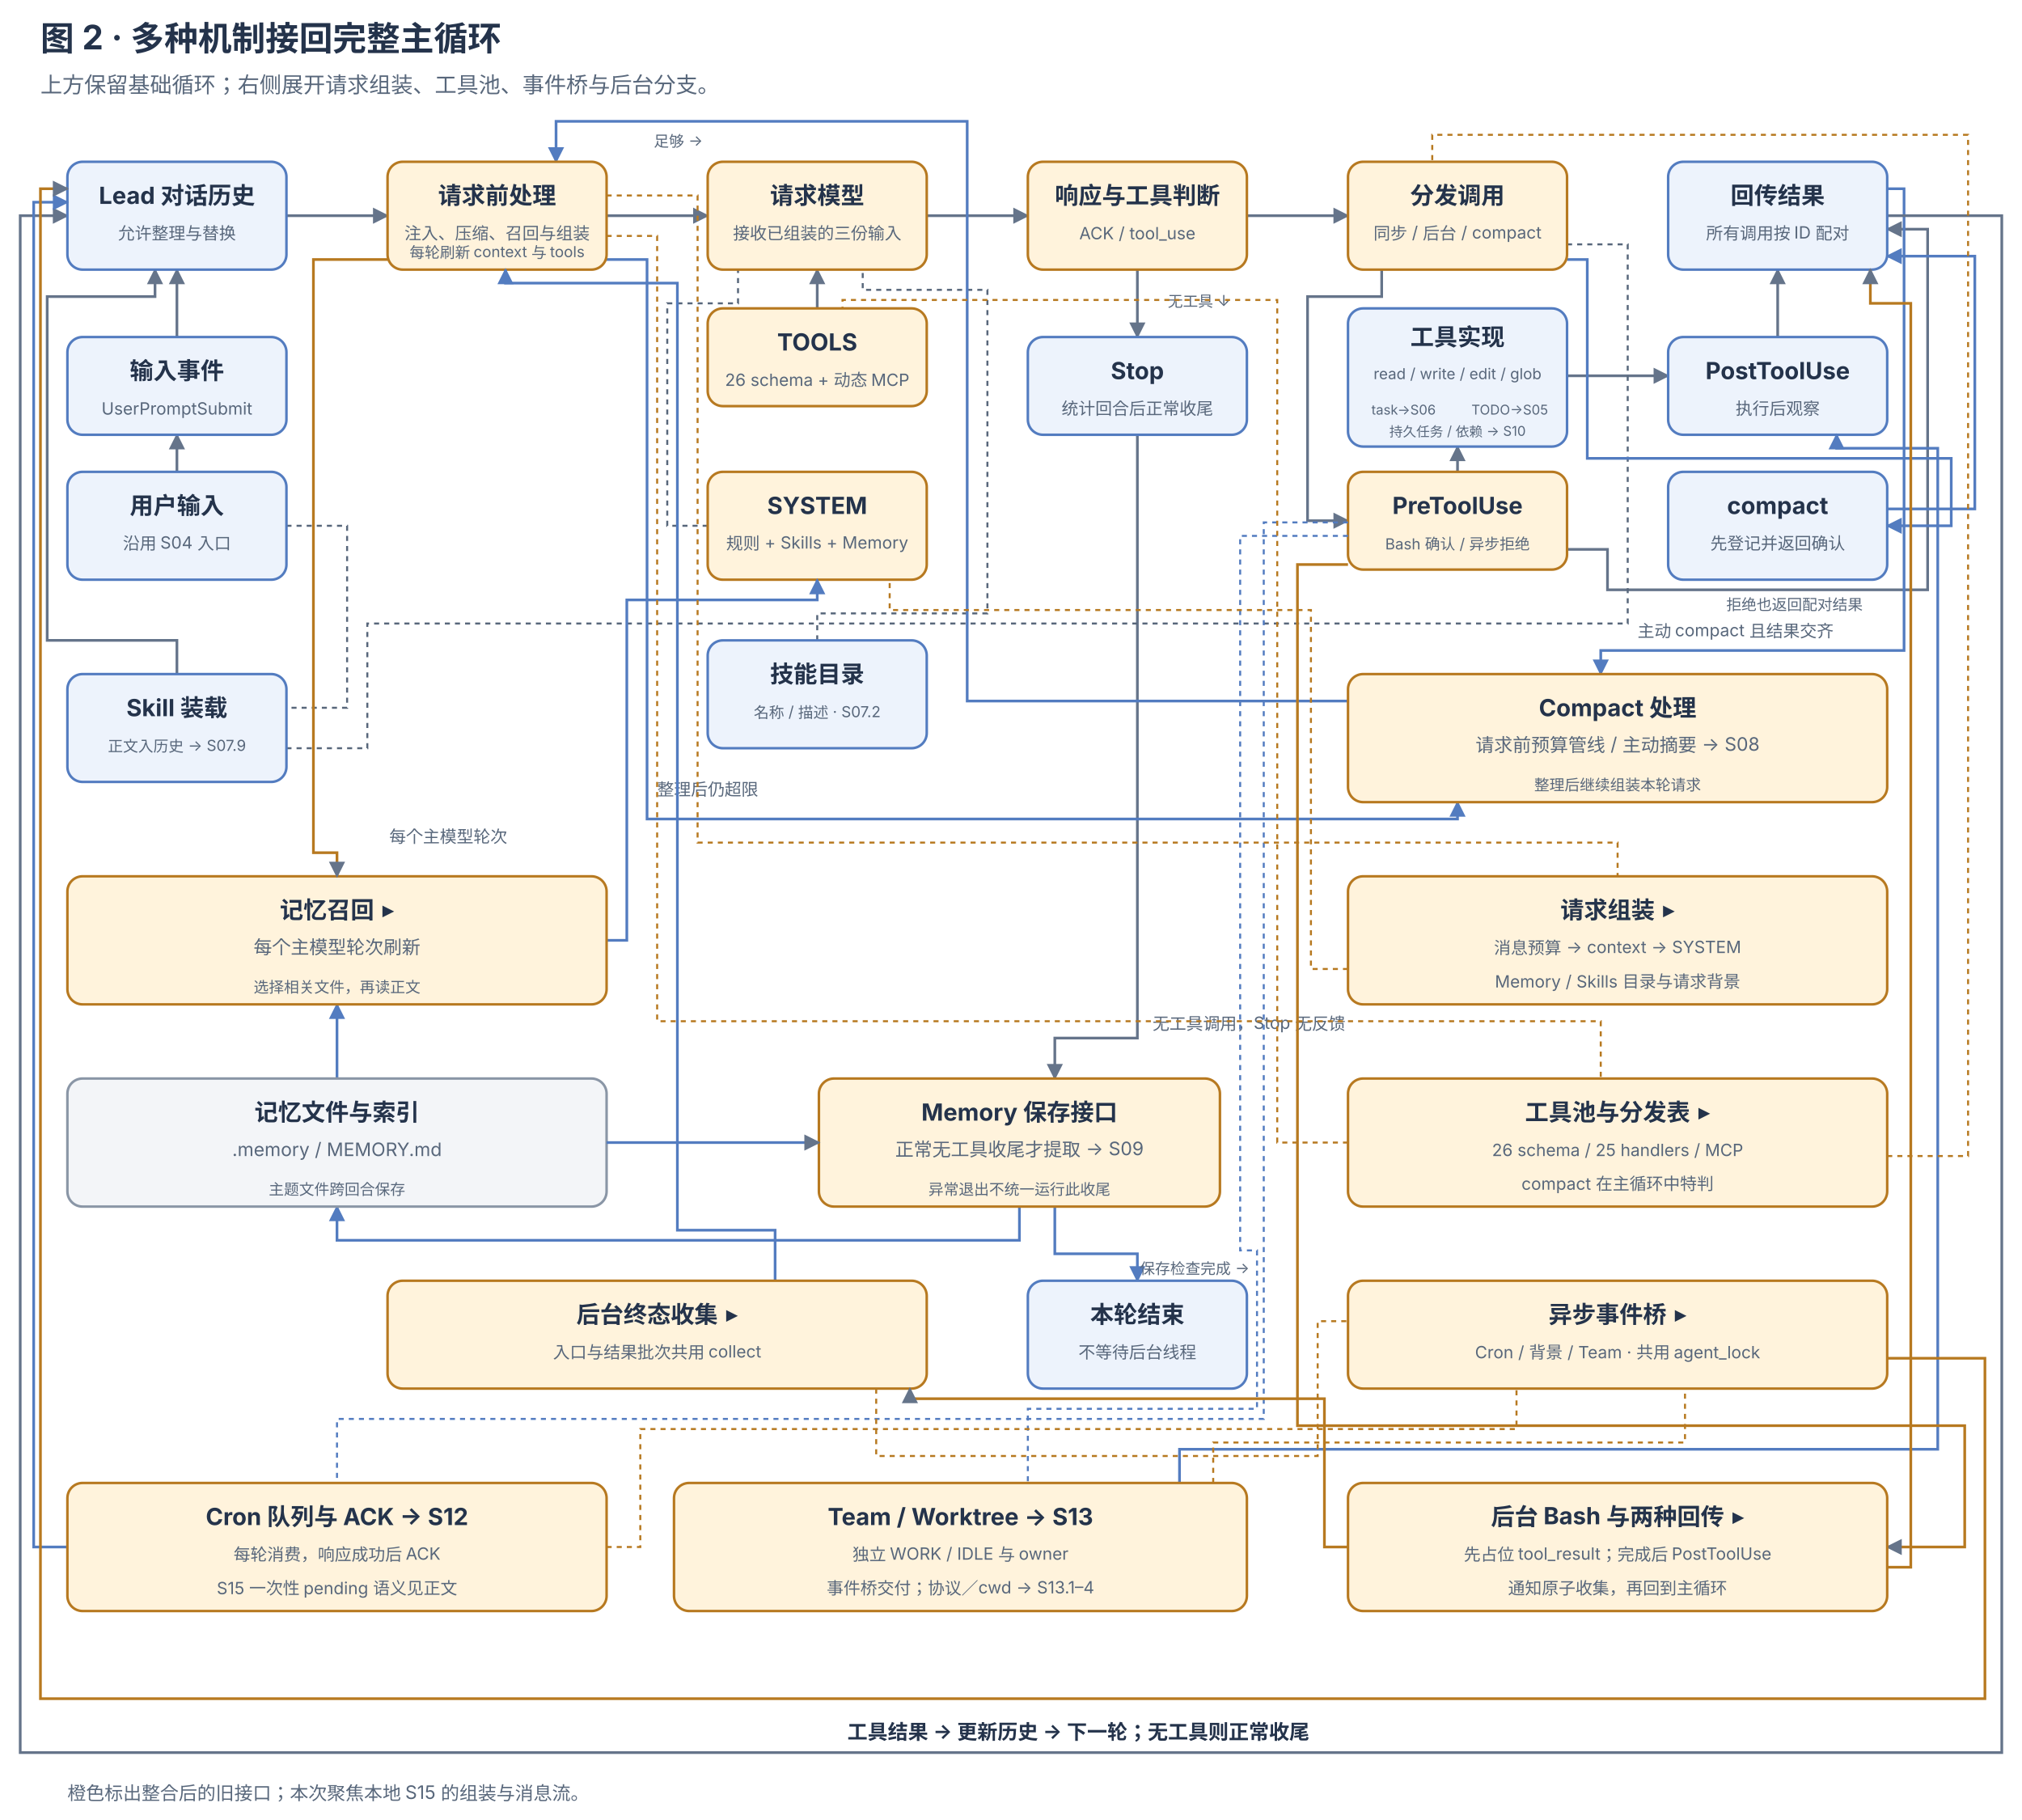
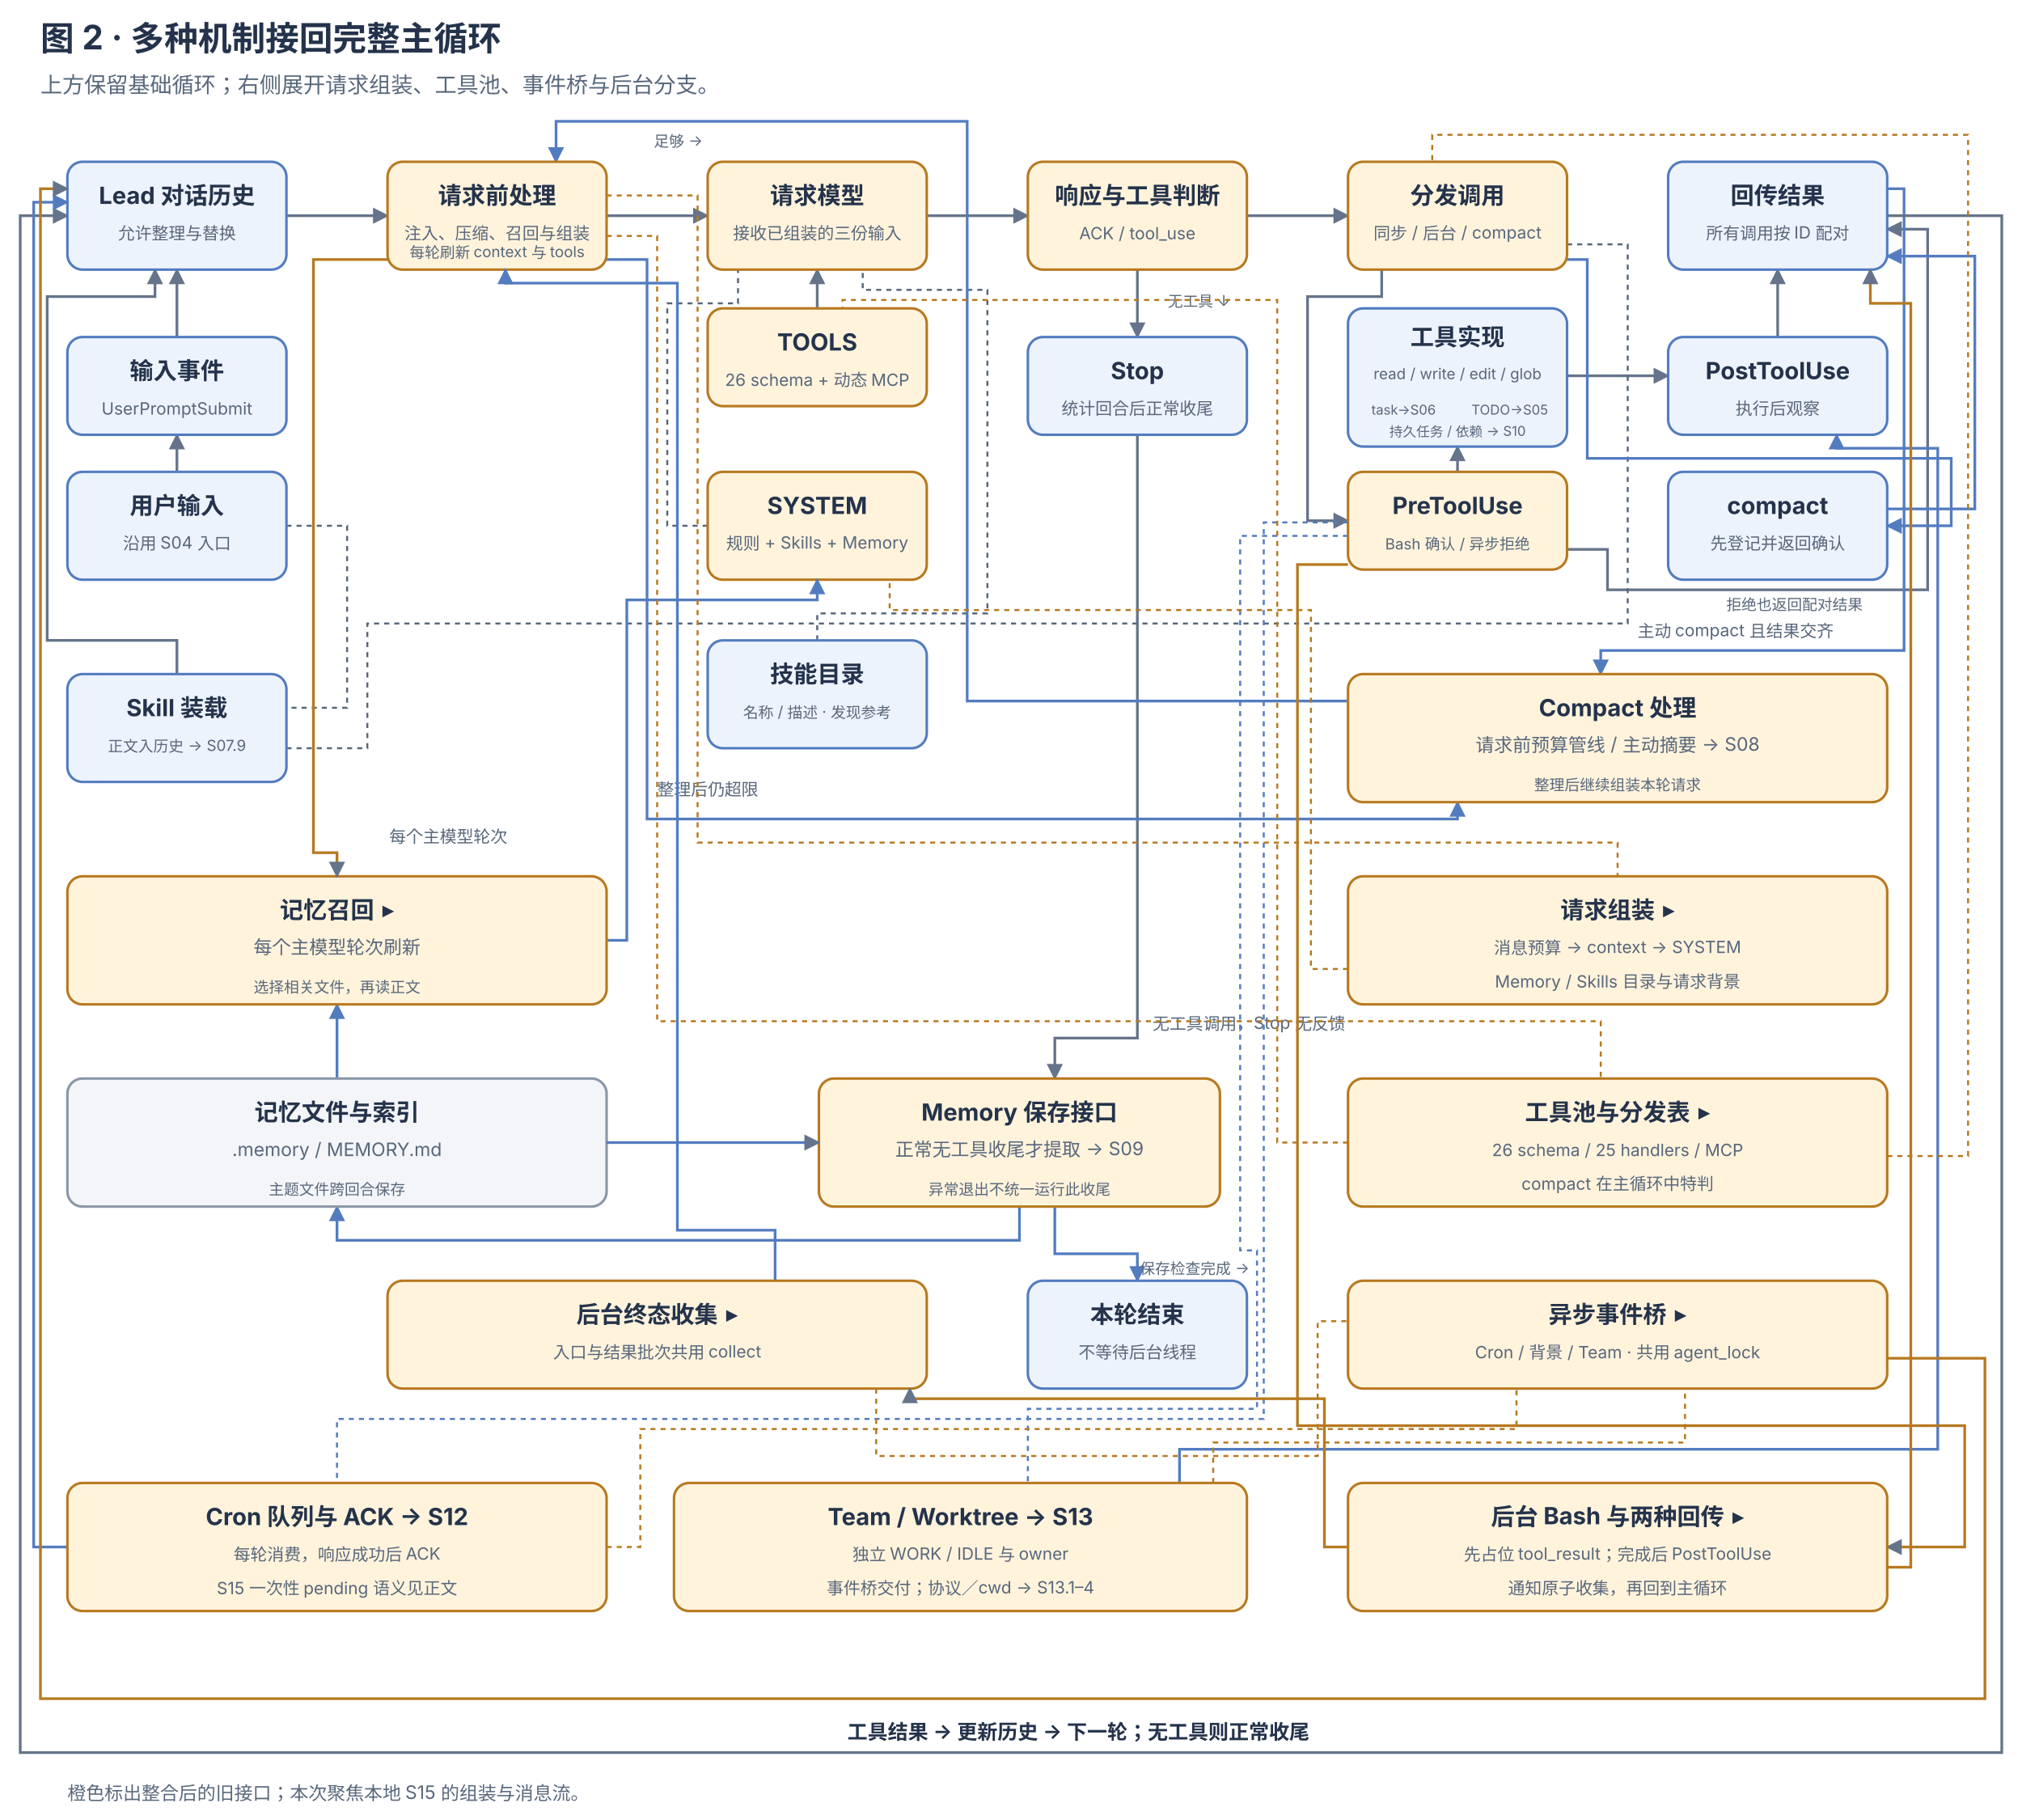
<svg xmlns="http://www.w3.org/2000/svg" viewBox="0 0 1200 1080" role="img" aria-labelledby="s15-overview-title s15-overview-desc" font-family="system-ui, -apple-system, sans-serif">
  <defs>
    <marker id="s15-overview-arrow" viewBox="0 0 10 10" refX="9" refY="5" markerWidth="6" markerHeight="6" orient="auto">
      <path d="M0 0L10 5L0 10Z" fill="var(--diagram-line, #65748a)" />
    </marker>
    <marker id="s15-overview-added-arrow" viewBox="0 0 10 10" refX="9" refY="5" markerWidth="6" markerHeight="6" orient="auto">
      <path d="M0 0L10 5L0 10Z" fill="var(--diagram-base-stroke, #537cc0)" />
    </marker>
    <marker id="s15-memory-arrow" viewBox="0 0 10 10" refX="9" refY="5" markerWidth="6" markerHeight="6" orient="auto">
      <path d="M0 0L10 5L0 10Z" fill="var(--diagram-base-stroke, #537cc0)" />
    </marker>
    <marker id="s15-task-added-arrow" viewBox="0 0 10 10" refX="9" refY="5" markerWidth="6" markerHeight="6" orient="auto">
      <path d="M0 0L10 5L0 10Z" fill="var(--diagram-base-stroke, #537cc0)" />
    </marker>
    <marker id="s15-background-arrow" viewBox="0 0 10 10" refX="9" refY="5" markerWidth="6" markerHeight="6" orient="auto">
      <path d="M0 0L10 5L0 10Z" fill="var(--diagram-base-stroke, #537cc0)" />
    </marker>
    <marker id="s15-cron-arrow" viewBox="0 0 10 10" refX="9" refY="5" markerWidth="6" markerHeight="6" orient="auto">
      <path d="M0 0L10 5L0 10Z" fill="var(--diagram-base-stroke, #537cc0)" />
    </marker>
  </defs>
  <text x="24" y="30" text-anchor="start" font-size="20" font-weight="650" fill="var(--diagram-text, #24334b)">图 2 · 多种机制接回完整主循环</text>
  <text x="24" y="55" text-anchor="start" font-size="13" fill="var(--diagram-muted, #58677b)">上方保留基础循环；右侧展开请求组装、工具池、事件桥与后台分支。</text>
  <path data-from="history" data-to="prepare" data-kind="flow" data-label="待整理的 messages" data-route="s15-01" d="M170 128H230" fill="none" stroke="var(--diagram-line, #65748a)" stroke-width="1.6" marker-end="url(#s15-overview-arrow)" />
  <path data-from="prepare" data-to="model" data-kind="flow" data-label="整理与本轮工具组装完成后请求" data-route="s15-02" d="M360 128H420" fill="none" stroke="var(--diagram-line, #65748a)" stroke-width="1.6" marker-end="url(#s15-overview-arrow)" />
  <path data-from="model" data-to="decision" data-kind="flow" data-label="模型响应" data-route="s15-03" d="M550 128H610" fill="none" stroke="var(--diagram-line, #65748a)" stroke-width="1.6" marker-end="url(#s15-overview-arrow)" />
  <path data-from="decision" data-to="handler" data-kind="flow" data-label="有工具调用" data-route="s15-04" d="M740 128H800" fill="none" stroke="var(--diagram-line, #65748a)" stroke-width="1.6" marker-end="url(#s15-overview-arrow)" />
  <path data-from="handler" data-to="pre-event" data-kind="flow" data-label="普通工具调用" data-route="s15-05" d="M820 160V176H776V309H800" fill="none" stroke="var(--diagram-line, #65748a)" stroke-width="1.6" marker-end="url(#s15-overview-arrow)" />
  <path data-from="pre-event" data-to="added-file-tools" data-kind="flow" data-label="允许执行" data-route="s15-06" d="M865 280V265" fill="none" stroke="var(--diagram-line, #65748a)" stroke-width="1.6" marker-end="url(#s15-overview-arrow)" />
  <path data-from="added-file-tools" data-to="post-event" data-kind="flow" data-label="工具执行结果" data-route="s15-07" d="M930 223H990" fill="none" stroke="var(--diagram-line, #65748a)" stroke-width="1.6" marker-end="url(#s15-overview-arrow)" />
  <path data-from="post-event" data-to="result" data-kind="flow" data-label="观察后回传" data-route="s15-08" d="M1055 200V160" fill="none" stroke="var(--diagram-line, #65748a)" stroke-width="1.6" marker-end="url(#s15-overview-arrow)" />
  <path data-from="pre-event" data-to="result" data-kind="flow" data-label="拒绝也返回配对结果" data-route="s15-09" d="M930 326H954V350H1144V136H1120" fill="none" stroke="var(--diagram-line, #65748a)" stroke-width="1.6" marker-end="url(#s15-overview-arrow)" />
  <path data-from="decision" data-to="stop-event" data-kind="flow" data-label="无工具调用" data-route="s15-10" d="M675 160V200" fill="none" stroke="var(--diagram-line, #65748a)" stroke-width="1.6" marker-end="url(#s15-overview-arrow)" />
  <path data-from="stop-event" data-to="memory-persist" data-kind="flow" data-label="无工具调用，Stop 无反馈" data-route="s15-11" d="M675 258V616H626V640" fill="none" stroke="var(--diagram-line, #65748a)" stroke-width="1.6" marker-end="url(#s15-overview-arrow)" />
  <path data-from="input" data-to="input-event" data-kind="flow" data-label="用户问题" data-route="s15-13" d="M105 280V258" fill="none" stroke="var(--diagram-line, #65748a)" stroke-width="1.6" marker-end="url(#s15-overview-arrow)" />
  <path data-from="input-event" data-to="history" data-kind="flow" data-label="输入事件完成" data-route="s15-14" d="M105 200V160" fill="none" stroke="var(--diagram-line, #65748a)" stroke-width="1.6" marker-end="url(#s15-overview-arrow)" />
  <path data-from="tools" data-to="model" data-kind="reference" data-label="可用工具定义" data-route="s15-15" d="M485 183V160" fill="none" stroke="var(--diagram-line, #65748a)" stroke-width="1.6" marker-end="url(#s15-overview-arrow)" />
  <path data-from="system" data-to="model" data-kind="reference" data-label="请求背景" data-route="s15-16" data-relation="interface" d="M420 312H396V180H438V160" fill="none" stroke="var(--diagram-muted, #58677b)" stroke-width="1.2" stroke-dasharray="3 3" />
  <path data-from="skill-catalog" data-to="model" data-kind="reference" data-label="技能名称与描述" data-route="s15-17" data-relation="interface" d="M485 380V364H586V172H512V160" fill="none" stroke="var(--diagram-muted, #58677b)" stroke-width="1.2" stroke-dasharray="3 3" />
  <path data-from="input" data-to="skill-loading" data-kind="reference" data-label="显式选择技能" data-route="s15-18" data-relation="interface" d="M170 312H206V420H170" fill="none" stroke="var(--diagram-muted, #58677b)" stroke-width="1.2" stroke-dasharray="3 3" />
  <path data-from="handler" data-to="skill-loading" data-kind="reference" data-label="按需装载技能" data-route="s15-19" data-relation="interface" d="M930 145H966V370H218V444H170" fill="none" stroke="var(--diagram-muted, #58677b)" stroke-width="1.2" stroke-dasharray="3 3" />
  <path data-from="skill-loading" data-to="history" data-kind="flow" data-label="技能正文加入历史" data-route="s15-20" d="M105 400V380H28V176H92V160" fill="none" stroke="var(--diagram-line, #65748a)" stroke-width="1.6" marker-end="url(#s15-overview-arrow)" />
  <path data-from="prepare" data-to="compact-processor" data-kind="flow" data-label="整理后仍超限" data-route="s15-21" d="M360 154H384V486H865V476" fill="none" stroke="var(--diagram-base-stroke, #537cc0)" stroke-width="1.6" marker-end="url(#s15-overview-added-arrow)" />
  <path data-from="compact-processor" data-to="prepare" data-kind="flow" data-label="整理结束回到准备阶段，继续刷新 context、SYSTEM 和工具池" data-route="s15-22" d="M800 416H574V72H330V96" fill="none" stroke="var(--diagram-base-stroke, #537cc0)" stroke-width="1.6" marker-end="url(#s15-overview-added-arrow)" />
  <path data-from="handler" data-to="compact-registration" data-kind="flow" data-label="登记 compact 调用" data-route="s15-23" d="M930 154H942V272H1158V312H1120" fill="none" stroke="var(--diagram-base-stroke, #537cc0)" stroke-width="1.6" marker-end="url(#s15-overview-added-arrow)" />
  <path data-from="compact-registration" data-to="result" data-kind="flow" data-label="返回确认结果" data-route="s15-24" d="M1120 302H1172V152H1120" fill="none" stroke="var(--diagram-base-stroke, #537cc0)" stroke-width="1.6" marker-end="url(#s15-overview-added-arrow)" />
  <path data-from="result" data-to="compact-processor" data-kind="flow" data-label="已登记 compact 且本批结果交齐" data-route="s15-25" d="M1120 112H1130V386H950V400" fill="none" stroke="var(--diagram-base-stroke, #537cc0)" stroke-width="1.6" marker-end="url(#s15-overview-added-arrow)" />
  <path data-from="result" data-to="history" data-kind="flow" data-label="追加工具结果，下一轮" data-route="s15-27" d="M1120 128H1188V1040H12V128H40" fill="none" stroke="var(--diagram-line, #65748a)" stroke-width="1.6" marker-end="url(#s15-overview-arrow)" />
  <rect data-stage="history" data-change="base" x="40" y="96" width="130" height="64" rx="9" fill="var(--diagram-base-fill, #edf3fc)" stroke="var(--diagram-base-stroke, #537cc0)" stroke-width="1.5" />
  <text x="105" y="121" text-anchor="middle" font-size="14" font-weight="650" fill="var(--diagram-text, #24334b)">Lead 对话历史</text>
  <text x="105" y="142" text-anchor="middle" font-size="10" fill="var(--diagram-muted, #58677b)">允许整理与替换</text>
  <rect data-stage="prepare" data-change="modified" x="230" y="96" width="130" height="64" rx="9" fill="var(--diagram-modified-fill, #fff3dc)" stroke="var(--diagram-modified-stroke, #b77920)" stroke-width="1.5" />
  <text x="295" y="121" text-anchor="middle" font-size="14" font-weight="650" fill="var(--diagram-text, #24334b)">请求前处理</text>
  <text x="295" y="142" text-anchor="middle" font-size="10" fill="var(--diagram-muted, #58677b)">注入、压缩、召回与组装</text>
  <text x="295" y="153" text-anchor="middle" font-size="9" fill="var(--diagram-muted, #58677b)">每轮刷新 context 与 tools</text>
  <rect data-stage="model" data-change="modified" x="420" y="96" width="130" height="64" rx="9" fill="var(--diagram-modified-fill, #fff3dc)" stroke="var(--diagram-modified-stroke, #b77920)" stroke-width="1.5" />
  <text x="485" y="121" text-anchor="middle" font-size="14" font-weight="650" fill="var(--diagram-text, #24334b)">请求模型</text>
  <text x="485" y="142" text-anchor="middle" font-size="10" fill="var(--diagram-muted, #58677b)">接收已组装的三份输入</text>
  <rect data-stage="decision" data-change="modified" x="610" y="96" width="130" height="64" rx="9" fill="var(--diagram-modified-fill, #fff3dc)" stroke="var(--diagram-modified-stroke, #b77920)" stroke-width="1.5" />
  <text x="675" y="121" text-anchor="middle" font-size="14" font-weight="650" fill="var(--diagram-text, #24334b)">响应与工具判断</text>
  <text x="675" y="142" text-anchor="middle" font-size="10" fill="var(--diagram-muted, #58677b)">ACK / tool_use</text>
  <rect data-stage="handler" data-change="modified" x="800" y="96" width="130" height="64" rx="9" fill="var(--diagram-modified-fill, #fff3dc)" stroke="var(--diagram-modified-stroke, #b77920)" stroke-width="1.5" />
  <text x="865" y="121" text-anchor="middle" font-size="14" font-weight="650" fill="var(--diagram-text, #24334b)">分发调用</text>
  <text x="865" y="142" text-anchor="middle" font-size="10" fill="var(--diagram-muted, #58677b)">同步 / 后台 / compact</text>
  <rect data-stage="result" data-change="base" x="990" y="96" width="130" height="64" rx="9" fill="var(--diagram-base-fill, #edf3fc)" stroke="var(--diagram-base-stroke, #537cc0)" stroke-width="1.5" />
  <text x="1055" y="121" text-anchor="middle" font-size="14" font-weight="650" fill="var(--diagram-text, #24334b)">回传结果</text>
  <text x="1055" y="142" text-anchor="middle" font-size="10" fill="var(--diagram-muted, #58677b)">所有调用按 ID 配对</text>
  <rect data-stage="tools" data-change="modified" x="420" y="183" width="130" height="58" rx="9" fill="var(--diagram-modified-fill, #fff3dc)" stroke="var(--diagram-modified-stroke, #b77920)" stroke-width="1.5" />
  <text x="485" y="208" text-anchor="middle" font-size="14" font-weight="650" fill="var(--diagram-text, #24334b)">TOOLS</text>
  <text x="485" y="229" text-anchor="middle" font-size="10" fill="var(--diagram-muted, #58677b)">26 schema + 动态 MCP</text>
  <a class="diagram-chapter-link" href="/projects/learn-claude-code/s09/#memory-context" aria-label="查看记忆进入 SYSTEM 的实现">
    <rect data-stage="system" data-change="modified" x="420" y="280" width="130" height="64" rx="9" fill="var(--diagram-modified-fill, #fff3dc)" stroke="var(--diagram-modified-stroke, #b77920)" stroke-width="1.5" />
    <text x="485" y="305" text-anchor="middle" font-size="14" font-weight="650" fill="var(--diagram-text, #24334b)">SYSTEM</text>
    <text x="485" y="326" text-anchor="middle" font-size="10" fill="var(--diagram-muted, #58677b)">规则 + Skills + Memory</text>
  </a>
  <rect data-stage="input" data-change="base" x="40" y="280" width="130" height="64" rx="9" fill="var(--diagram-base-fill, #edf3fc)" stroke="var(--diagram-base-stroke, #537cc0)" stroke-width="1.5" />
  <text x="105" y="305" text-anchor="middle" font-size="14" font-weight="650" fill="var(--diagram-text, #24334b)">用户输入</text>
  <text x="105" y="326" text-anchor="middle" font-size="10" fill="var(--diagram-muted, #58677b)">沿用 S04 入口</text>
  <rect data-stage="input-event" data-change="base" x="40" y="200" width="130" height="58" rx="9" fill="var(--diagram-base-fill, #edf3fc)" stroke="var(--diagram-base-stroke, #537cc0)" stroke-width="1.5" />
  <text x="105" y="225" text-anchor="middle" font-size="14" font-weight="650" fill="var(--diagram-text, #24334b)">输入事件</text>
  <text x="105" y="246" text-anchor="middle" font-size="10" fill="var(--diagram-muted, #58677b)">UserPromptSubmit</text>
  <rect data-stage="stop-event" data-change="base" x="610" y="200" width="130" height="58" rx="9" fill="var(--diagram-base-fill, #edf3fc)" stroke="var(--diagram-base-stroke, #537cc0)" stroke-width="1.5" />
  <text x="675" y="225" text-anchor="middle" font-size="14" font-weight="650" fill="var(--diagram-text, #24334b)">Stop</text>
  <text x="675" y="246" text-anchor="middle" font-size="10" fill="var(--diagram-muted, #58677b)">统计回合后正常收尾</text>
  <a data-module="dispatch" class="diagram-module-link" href="#harness-permission" aria-label="查看 S15 权限与同步分发">
    <rect data-stage="pre-event" data-change="modified" x="800" y="280" width="130" height="58" rx="9" fill="var(--diagram-modified-fill, #fff3dc)" stroke="var(--diagram-modified-stroke, #b77920)" stroke-width="1.5" />
    <text x="865" y="305" text-anchor="middle" font-size="14" font-weight="650" fill="var(--diagram-text, #24334b)">PreToolUse</text>
    <text x="865" y="326" text-anchor="middle" font-size="9" fill="var(--diagram-muted, #58677b)">Bash 确认 / 异步拒绝</text>
  </a>
  <rect data-stage="post-event" data-change="base" x="990" y="200" width="130" height="58" rx="9" fill="var(--diagram-base-fill, #edf3fc)" stroke="var(--diagram-base-stroke, #537cc0)" stroke-width="1.5" />
  <text x="1055" y="225" text-anchor="middle" font-size="14" font-weight="650" fill="var(--diagram-text, #24334b)">PostToolUse</text>
  <text x="1055" y="246" text-anchor="middle" font-size="10" fill="var(--diagram-muted, #58677b)">执行后观察</text>
  <rect data-stage="skill-catalog" data-change="base" x="420" y="380" width="130" height="64" rx="9" fill="var(--diagram-base-fill, #edf3fc)" stroke="var(--diagram-base-stroke, #537cc0)" stroke-width="1.5" />
  <text x="485" y="405" text-anchor="middle" font-size="14" font-weight="650" fill="var(--diagram-text, #24334b)">技能目录</text>
-   <a class="diagram-chapter-link" href="/projects/learn-claude-code/s07/02-discovery/" aria-label="查看技能目录 S07.2" tabindex="0">
-     <text x="485" y="426" text-anchor="middle" font-size="9" fill="var(--diagram-muted, #58677b)">名称 / 描述 · S07.2</text>
+   <a class="diagram-chapter-link" href="/projects/learn-claude-code/s07/02-discovery/" aria-label="查看技能目录 发现参考" tabindex="0">
+     <text x="485" y="426" text-anchor="middle" font-size="9" fill="var(--diagram-muted, #58677b)">名称 / 描述 · 发现参考</text>
  </a>
  <rect data-stage="skill-loading" data-change="base" x="40" y="400" width="130" height="64" rx="9" fill="var(--diagram-base-fill, #edf3fc)" stroke="var(--diagram-base-stroke, #537cc0)" stroke-width="1.5" />
  <text x="105" y="425" text-anchor="middle" font-size="14" font-weight="650" fill="var(--diagram-text, #24334b)">Skill 装载</text>
  <a class="diagram-chapter-link" href="/projects/learn-claude-code/s07/09-agent-loop/" aria-label="查看 Skills 正文交付 S07.9" tabindex="0">
    <text x="105" y="446" text-anchor="middle" font-size="9" fill="var(--diagram-muted, #58677b)">正文入历史 → S07.9</text>
  </a>
  <a class="diagram-chapter-link" href="/projects/learn-claude-code/s08/#compact-manual" aria-label="查看compact ▸的接口、局部图和代码">
    <rect data-stage="compact-registration" data-change="base" x="990" y="280" width="130" height="64" rx="9" fill="var(--diagram-base-fill, #edf3fc)" stroke="var(--diagram-base-stroke, #537cc0)" stroke-width="1.5" />
    <text x="1055" y="305" text-anchor="middle" font-size="14" font-weight="650" fill="var(--diagram-text, #24334b)">compact</text>
    <text x="1055" y="326" text-anchor="middle" font-size="10" fill="var(--diagram-muted, #58677b)">先登记并返回确认</text>
  </a>
  <rect data-stage="added-file-tools" data-change="base" x="800" y="183" width="130" height="82" rx="9" fill="var(--diagram-base-fill, #edf3fc)" stroke="var(--diagram-base-stroke, #537cc0)" stroke-width="1.5" />
  <text x="865" y="205" text-anchor="middle" font-size="14" font-weight="650" fill="var(--diagram-text, #24334b)">工具实现</text>
  <a class="diagram-chapter-link" href="/projects/learn-claude-code/s02/#file-tool-implementation" aria-label="查看 read / write / edit / glob" tabindex="0">
    <text x="865" y="225" text-anchor="middle" font-size="9" fill="var(--diagram-muted, #58677b)">read / write / edit / glob</text>
  </a>
  <a class="diagram-chapter-link" href="/projects/learn-claude-code/s06/#subagent-core" aria-label="查看 task→S06" tabindex="0">
    <text x="833" y="246" text-anchor="middle" font-size="8" fill="var(--diagram-muted, #58677b)">task→S06</text>
  </a>
  <a class="diagram-chapter-link" href="/projects/learn-claude-code/s05/#todo-tool-implementation" aria-label="查看 TODO→S05" tabindex="0">
    <text x="896" y="246" text-anchor="middle" font-size="8" fill="var(--diagram-muted, #58677b)">TODO→S05</text>
  </a>
  <a class="diagram-chapter-link" href="/projects/learn-claude-code/s10/">
    <text x="865" y="259" text-anchor="middle" font-size="8" fill="var(--diagram-muted, #58677b)">持久任务 / 依赖 → S10</text>
  </a>
  <text x="388" y="87" text-anchor="start" font-size="9" fill="var(--diagram-muted, #58677b)">足够 →</text>
  <text x="390" y="472" text-anchor="start" font-size="10" fill="var(--diagram-muted, #58677b)">整理后仍超限</text>
  <text x="1030" y="378" text-anchor="middle" font-size="10" fill="var(--diagram-muted, #58677b)">主动 compact 且结果交齐</text>
  <text x="693" y="182" text-anchor="start" font-size="9" fill="var(--diagram-muted, #58677b)">无工具 ↓</text>
  <text x="1065" y="362" text-anchor="middle" font-size="9" fill="var(--diagram-muted, #58677b)">拒绝也返回配对结果</text>
  <text x="640" y="1032" text-anchor="middle" font-size="12" font-weight="650" fill="var(--diagram-text, #24334b)">工具结果 → 更新历史 → 下一轮；无工具则正常收尾</text>
  <text x="40" y="1068" text-anchor="start" font-size="11" fill="var(--diagram-muted, #58677b)" data-baseline-label="多种机制接回同一主循环，各自生命周期仍独立。">橙色标出整合后的旧接口；本次聚焦本地 S15 的组装与消息流。</text>
  <path data-from="memory-recall" data-to="system" data-kind="flow" data-label="相关正文加入背景" data-route="s15-29" d="M360 558H372V356H485V344" fill="none" stroke="var(--diagram-base-stroke, #537cc0)" stroke-width="1.6" marker-end="url(#s15-memory-arrow)" />
  <path data-from="memory-store" data-to="memory-recall" data-kind="flow" data-label="读取磁盘中的文件与索引" data-route="s15-30" d="M200 640V596" fill="none" stroke="var(--diagram-base-stroke, #537cc0)" stroke-width="1.6" marker-end="url(#s15-memory-arrow)" />
  <path data-from="memory-persist" data-to="end" data-kind="flow" data-label="记忆保存检查结束，再退出" data-route="s15-32" d="M626 716V744H675V760" fill="none" stroke="var(--diagram-base-stroke, #537cc0)" stroke-width="1.6" marker-end="url(#s15-memory-arrow)" />
  <path data-from="memory-persist" data-to="memory-store" data-kind="flow" data-label="有长期新信息才更新记忆文件" data-route="s15-35" d="M605 716V736H200V716" fill="none" stroke="var(--diagram-base-stroke, #537cc0)" stroke-width="1.6" marker-end="url(#s15-memory-arrow)" />
  <rect data-stage="compact-processor" data-change="modified" x="800" y="400" width="320" height="76" rx="9" fill="var(--diagram-modified-fill, #fff3dc)" stroke="var(--diagram-modified-stroke, #b77920)" stroke-width="1.5" />
  <text x="960" y="425" text-anchor="middle" font-size="14" font-weight="650" fill="var(--diagram-text, #24334b)">Compact 处理</text>
  <a class="diagram-chapter-link" href="/projects/learn-claude-code/s08/">
    <text x="960" y="446" text-anchor="middle" font-size="11" fill="var(--diagram-muted, #58677b)">请求前预算管线 / 主动摘要 → S08</text>
  </a>
  <text x="960" y="469" text-anchor="middle" font-size="9" fill="var(--diagram-muted, #58677b)">整理后继续组装本轮请求</text>
  <a class="diagram-chapter-link" href="/projects/learn-claude-code/s09/#memory-recall" aria-label="查看 记忆召回 ▸">
    <rect data-stage="memory-recall" data-change="modified" x="40" y="520" width="320" height="76" rx="9" fill="var(--diagram-modified-fill, #fff3dc)" stroke="var(--diagram-modified-stroke, #b77920)" stroke-width="1.5" />
    <text x="200" y="545" text-anchor="middle" font-size="14" font-weight="650" fill="var(--diagram-text, #24334b)">记忆召回 ▸</text>
    <text x="200" y="566" text-anchor="middle" font-size="11" fill="var(--diagram-muted, #58677b)">每个主模型轮次刷新</text>
    <text x="200" y="589" text-anchor="middle" font-size="9" fill="var(--diagram-muted, #58677b)">选择相关文件，再读正文</text>
  </a>
  <rect data-stage="memory-store" x="40" y="640" width="320" height="76" rx="9" fill="var(--diagram-storage-fill, #f3f5f8)" stroke="var(--diagram-storage-stroke, #8a96a6)" stroke-width="1.5" data-change="base" />
  <text x="200" y="665" text-anchor="middle" font-size="14" font-weight="650" fill="var(--diagram-text, #24334b)">记忆文件与索引</text>
  <text x="200" y="686" text-anchor="middle" font-size="11" fill="var(--diagram-muted, #58677b)">.memory / MEMORY.md</text>
  <text x="200" y="709" text-anchor="middle" font-size="9" fill="var(--diagram-muted, #58677b)">主题文件跨回合保存</text>
  <a class="diagram-chapter-link" href="/projects/learn-claude-code/s09/#memory-extract" aria-label="查看 提取与校验 ▸">
    <rect data-stage="memory-persist" data-change="modified" x="486" y="640" width="238" height="76" rx="9" fill="var(--diagram-modified-fill, #fff3dc)" stroke="var(--diagram-modified-stroke, #b77920)" stroke-width="1.5" />
    <text x="605" y="665" text-anchor="middle" font-size="14" font-weight="650" fill="var(--diagram-text, #24334b)">Memory 保存接口</text>
    <text x="605" y="686" text-anchor="middle" font-size="11" fill="var(--diagram-muted, #58677b)">正常无工具收尾才提取 → S09</text>
    <text x="605" y="709" text-anchor="middle" font-size="9" fill="var(--diagram-muted, #58677b)">异常退出不统一运行此收尾</text>
  </a>
  <rect data-stage="end" data-change="base" x="610" y="760" width="130" height="64" rx="9" fill="var(--diagram-base-fill, #edf3fc)" stroke="var(--diagram-base-stroke, #537cc0)" stroke-width="1.5" />
  <text x="675" y="785" text-anchor="middle" font-size="14" font-weight="650" fill="var(--diagram-text, #24334b)">本轮结束</text>
  <text x="675" y="806" text-anchor="middle" font-size="10" fill="var(--diagram-muted, #58677b)">不等待后台线程</text>
  <text x="231" y="500" text-anchor="start" font-size="10" fill="var(--diagram-muted, #58677b)">每个主模型轮次</text>
  <text x="684" y="611" text-anchor="start" font-size="10" fill="var(--diagram-muted, #58677b)">无工具调用，Stop 无反馈</text>
  <text x="709" y="756" text-anchor="middle" font-size="9" fill="var(--diagram-muted, #58677b)">保存检查完成 →</text>
  <path data-route="s15-memory-read" data-from="memory-store" data-to="memory-persist" data-kind="flow" data-label="读取已有记忆，筛选长期新信息" d="M360 678H486" fill="none" stroke="var(--diagram-base-stroke, #537cc0)" stroke-width="1.6" marker-end="url(#s15-overview-arrow)" />
  <path data-route="s15-bg-inject" data-from="background-collect" data-to="prepare" data-kind="flow" data-label="将通知合并到消息，再进入请求前处理" d="M460 760V730H402V168H300V160" fill="none" stroke="var(--diagram-base-stroke, #537cc0)" stroke-width="1.6" marker-end="url(#s15-background-arrow)" />
  <a class="diagram-module-link" data-module="background" href="#harness-feedback" aria-label="查看 S15 后台终态收集">
    <rect data-stage="background-collect" data-change="modified" x="230" y="760" width="320" height="64" rx="9" fill="var(--diagram-modified-fill, #fff3dc)" stroke="var(--diagram-modified-stroke, #b77920)" stroke-width="1.5" />
    <text x="390.0" y="785" font-size="14" fill="var(--diagram-text, #24334b)" text-anchor="middle" font-weight="650">后台终态收集 ▸</text>
    <text x="390.0" y="806" font-size="10" fill="var(--diagram-muted, #58677b)" text-anchor="middle">入口与结果批次共用 collect</text>
  </a>
  <defs>
    <marker id="s15-team-arrow" viewBox="0 0 10 10" refX="9" refY="5" markerWidth="6" markerHeight="6" orient="auto">
      <path d="M0 0L10 5L0 10Z" fill="var(--diagram-base-stroke, #537cc0)" />
    </marker>
  </defs>
  <path data-route="cron-folded-register" data-from="pre-event" data-to="cron-interface" data-kind="reference" data-label="S12 调度工具的登记与返回接口索引，内部见 S12" d="M800 310H750V842H200V880" fill="none" stroke="var(--diagram-base-stroke, #537cc0)" stroke-width="1.2" stroke-dasharray="3 3" />
  <path data-route="cron-folded-event" data-from="cron-interface" data-to="history" data-kind="flow" data-label="每轮 consume_cron_queue 后追加 Scheduled 用户消息" d="M40 918H20V120H40" fill="none" stroke="var(--diagram-base-stroke, #537cc0)" stroke-width="1.6" marker-end="url(#s15-team-arrow)" />
  <a class="diagram-chapter-link" href="/projects/learn-claude-code/s12/" aria-label="查看Cron 队列与 ACK → S12">
    <rect data-stage="cron-interface" data-change="modified" x="40" y="880" width="320" height="76" rx="9" fill="var(--diagram-modified-fill, #fff3dc)" stroke="var(--diagram-modified-stroke, #b77920)" stroke-width="1.5" />
    <text x="200.0" y="905" text-anchor="middle" font-size="14" font-weight="650" fill="var(--diagram-text, #24334b)">Cron 队列与 ACK → S12</text>
    <text x="200.0" y="926" text-anchor="middle" font-size="10" fill="var(--diagram-muted, #58677b)">每轮消费，响应成功后 ACK</text>
    <text x="200.0" y="946" text-anchor="middle" font-size="10" fill="var(--diagram-muted, #58677b)">S15 一次性 pending 语义见正文</text>
  </a>
  <defs>
    <marker id="s15-mcp-arrow" viewBox="0 0 10 10" refX="9" refY="5" markerWidth="6" markerHeight="6" orient="auto">
      <path d="M0 0L10 5L0 10Z" fill="var(--diagram-base-stroke, #537cc0)" />
    </marker>
  </defs>
  <path data-route="team-folded-entry" data-from="pre-event" data-to="team-interface" data-kind="reference" data-label="S13 团队工具启动与控制入口索引" d="M800 318H736V742H746V836H610V880" fill="none" stroke="var(--diagram-base-stroke, #537cc0)" stroke-width="1.2" stroke-dasharray="3 3" />
  <path data-route="team-folded-confirm" data-from="team-interface" data-to="post-event" data-kind="flow" data-label="S13 启动确认仍返回工具结果" d="M700 880V860H1150V266H1090V258" fill="none" stroke="var(--diagram-base-stroke, #537cc0)" stroke-width="1.6" marker-end="url(#s15-mcp-arrow)" />
  <a class="diagram-chapter-link" href="/projects/learn-claude-code/s13/" aria-label="查看Team / Worktree → S13">
    <rect data-stage="team-interface" data-change="modified" x="400" y="880" width="340" height="76" rx="9" fill="var(--diagram-modified-fill, #fff3dc)" stroke="var(--diagram-modified-stroke, #b77920)" stroke-width="1.5" />
    <text x="570.0" y="905" text-anchor="middle" font-size="14" font-weight="650" fill="var(--diagram-text, #24334b)">Team / Worktree → S13</text>
    <text x="570.0" y="926" text-anchor="middle" font-size="10" fill="var(--diagram-muted, #58677b)">独立 WORK / IDLE 与 owner</text>
    <text x="570.0" y="946" text-anchor="middle" font-size="10" fill="var(--diagram-muted, #58677b)">事件桥交付；协议／cwd → S13.1–4</text>
  </a>
  <defs>
    <marker id="s15-harness-arrow" viewBox="0 0 10 10" refX="9" refY="5" markerWidth="6" markerHeight="6" orient="auto">
      <path d="M0 0L10 5L0 10Z" fill="var(--diagram-line, #65748a)" />
    </marker>
  </defs>
  <path data-route="harness-recall" data-from="prepare" data-to="memory-recall" data-kind="flow" data-label="每轮更新 context 并选择相关 Memory" d="M230 154H186V506H200V520" fill="none" stroke="var(--diagram-modified-stroke, #b77920)" stroke-width="1.6" marker-end="url(#s15-harness-arrow)" />
  <path data-route="harness-assembly" data-from="prepare" data-to="assembly" data-kind="reference" data-label="准备阶段调用管线、上下文和工具池组装" d="M360 116H414V500H960V520" fill="none" stroke="var(--diagram-modified-stroke, #b77920)" stroke-width="1.2" stroke-dasharray="3 3" />
  <path data-route="harness-tools" data-from="pool" data-to="tools" data-kind="reference" data-label="26 个内置 schema 加动态 MCP 定义" d="M800 678H758V178H500V183" fill="none" stroke="var(--diagram-modified-stroke, #b77920)" stroke-width="1.2" stroke-dasharray="3 3" />
  <path data-route="harness-handlers" data-from="pool" data-to="handler" data-kind="reference" data-label="相同本轮 handlers 快照留在主循环" d="M1120 686H1168V80H850V96" fill="none" stroke="var(--diagram-modified-stroke, #b77920)" stroke-width="1.2" stroke-dasharray="3 3" />
  <path data-route="harness-prompt" data-from="assembly" data-to="system" data-kind="reference" data-label="当前 context 拼入 SYSTEM" d="M800 575H778V362H528V344" fill="none" stroke="var(--diagram-modified-stroke, #b77920)" stroke-width="1.2" stroke-dasharray="3 3" />
  <path data-route="harness-background-start" data-from="pre-event" data-to="background-start" data-kind="flow" data-label="权限允许后，显式后台 Bash 分支" d="M800 335H770V846H1166V918H1120" fill="none" stroke="var(--diagram-modified-stroke, #b77920)" stroke-width="1.6" marker-end="url(#s15-harness-arrow)" />
  <path data-route="harness-background-placeholder" data-from="background-start" data-to="result" data-kind="flow" data-label="立即回传配对的启动占位，不先运行 PostToolUse" d="M1120 930H1134V180H1110V160" fill="none" stroke="var(--diagram-modified-stroke, #b77920)" stroke-width="1.6" marker-end="url(#s15-harness-arrow)" />
  <path data-route="harness-background-complete" data-from="background-start" data-to="background-collect" data-kind="flow" data-label="worker 实际完成运行 PostToolUse 后发布终态" d="M800 918H786V830H540V824" fill="none" stroke="var(--diagram-modified-stroke, #b77920)" stroke-width="1.6" marker-end="url(#s15-harness-arrow)" />
  <path data-route="harness-background-wake" data-from="background-collect" data-to="event-bridge" data-kind="reference" data-label="完成待投递可使事件桥启动一轮" d="M520 824V864H782V784H800" fill="none" stroke="var(--diagram-modified-stroke, #b77920)" stroke-width="1.2" stroke-dasharray="3 3" />
  <path data-route="harness-cron-wake" data-from="cron-interface" data-to="event-bridge" data-kind="reference" data-label="队列非空可唤醒主循环" d="M360 918H380V848H900V824" fill="none" stroke="var(--diagram-modified-stroke, #b77920)" stroke-width="1.2" stroke-dasharray="3 3" />
  <path data-route="harness-team-wake" data-from="team-interface" data-to="event-bridge" data-kind="reference" data-label="Lead 邮箱事件使桥接线程启动一轮" d="M720 880V856H1000V824" fill="none" stroke="var(--diagram-modified-stroke, #b77920)" stroke-width="1.2" stroke-dasharray="3 3" />
  <path data-route="harness-event-history" data-from="event-bridge" data-to="history" data-kind="flow" data-label="agent_lock 串行调用同一主循环，Team 先追加 user 事件" d="M1120 806H1178V1008H24V112H40" fill="none" stroke="var(--diagram-modified-stroke, #b77920)" stroke-width="1.6" marker-end="url(#s15-harness-arrow)" />
  <a class="diagram-module-link" data-module="assembly" href="#harness-prepare" aria-label="查看请求组装 ▸">
    <rect data-stage="assembly" data-change="modified" x="800" y="520" width="320" height="76" rx="9" fill="var(--diagram-modified-fill, #fff3dc)" stroke="var(--diagram-modified-stroke, #b77920)" stroke-width="1.5" />
    <text x="960.0" y="545" text-anchor="middle" font-size="14" font-weight="650" fill="var(--diagram-text, #24334b)">请求组装 ▸</text>
    <text x="960.0" y="566" text-anchor="middle" font-size="10" fill="var(--diagram-muted, #58677b)">消息预算 → context → SYSTEM</text>
    <text x="960.0" y="586" text-anchor="middle" font-size="10" fill="var(--diagram-muted, #58677b)">Memory / Skills 目录与请求背景</text>
  </a>
  <a class="diagram-module-link" data-module="pool" href="#harness-pool" aria-label="查看工具池与分发表 ▸">
    <rect data-stage="pool" data-change="modified" x="800" y="640" width="320" height="76" rx="9" fill="var(--diagram-modified-fill, #fff3dc)" stroke="var(--diagram-modified-stroke, #b77920)" stroke-width="1.5" />
    <text x="960.0" y="665" text-anchor="middle" font-size="14" font-weight="650" fill="var(--diagram-text, #24334b)">工具池与分发表 ▸</text>
    <text x="960.0" y="686" text-anchor="middle" font-size="10" fill="var(--diagram-muted, #58677b)">26 schema / 25 handlers / MCP</text>
    <text x="960.0" y="706" text-anchor="middle" font-size="10" fill="var(--diagram-muted, #58677b)">compact 在主循环中特判</text>
  </a>
  <a class="diagram-module-link" data-module="events" href="#harness-runtime" aria-label="查看异步事件桥 ▸">
    <rect data-stage="event-bridge" data-change="modified" x="800" y="760" width="320" height="64" rx="9" fill="var(--diagram-modified-fill, #fff3dc)" stroke="var(--diagram-modified-stroke, #b77920)" stroke-width="1.5" />
    <text x="960.0" y="785" text-anchor="middle" font-size="14" font-weight="650" fill="var(--diagram-text, #24334b)">异步事件桥 ▸</text>
    <text x="960.0" y="806" text-anchor="middle" font-size="10" fill="var(--diagram-muted, #58677b)">Cron / 背景 / Team · 共用 agent_lock</text>
  </a>
  <a class="diagram-module-link" data-module="background" href="#harness-background" aria-label="查看后台 Bash 与两种回传 ▸">
    <rect data-stage="background-start" data-change="modified" x="800" y="880" width="320" height="76" rx="9" fill="var(--diagram-modified-fill, #fff3dc)" stroke="var(--diagram-modified-stroke, #b77920)" stroke-width="1.5" />
    <text x="960.0" y="905" text-anchor="middle" font-size="14" font-weight="650" fill="var(--diagram-text, #24334b)">后台 Bash 与两种回传 ▸</text>
    <text x="960.0" y="926" text-anchor="middle" font-size="10" fill="var(--diagram-muted, #58677b)">先占位 tool_result；完成后 PostToolUse</text>
    <text x="960.0" y="946" text-anchor="middle" font-size="10" fill="var(--diagram-muted, #58677b)">通知原子收集，再回到主循环</text>
  </a>
  <path data-route="harness-pool-input" data-from="prepare" data-to="pool" data-kind="reference" data-label="请求前独立组装本轮 tools 与 handlers" d="M360 140H390V606H950V640" fill="none" stroke="var(--diagram-modified-stroke, #b77920)" stroke-width="1.2" stroke-dasharray="3 3" />
</svg>
